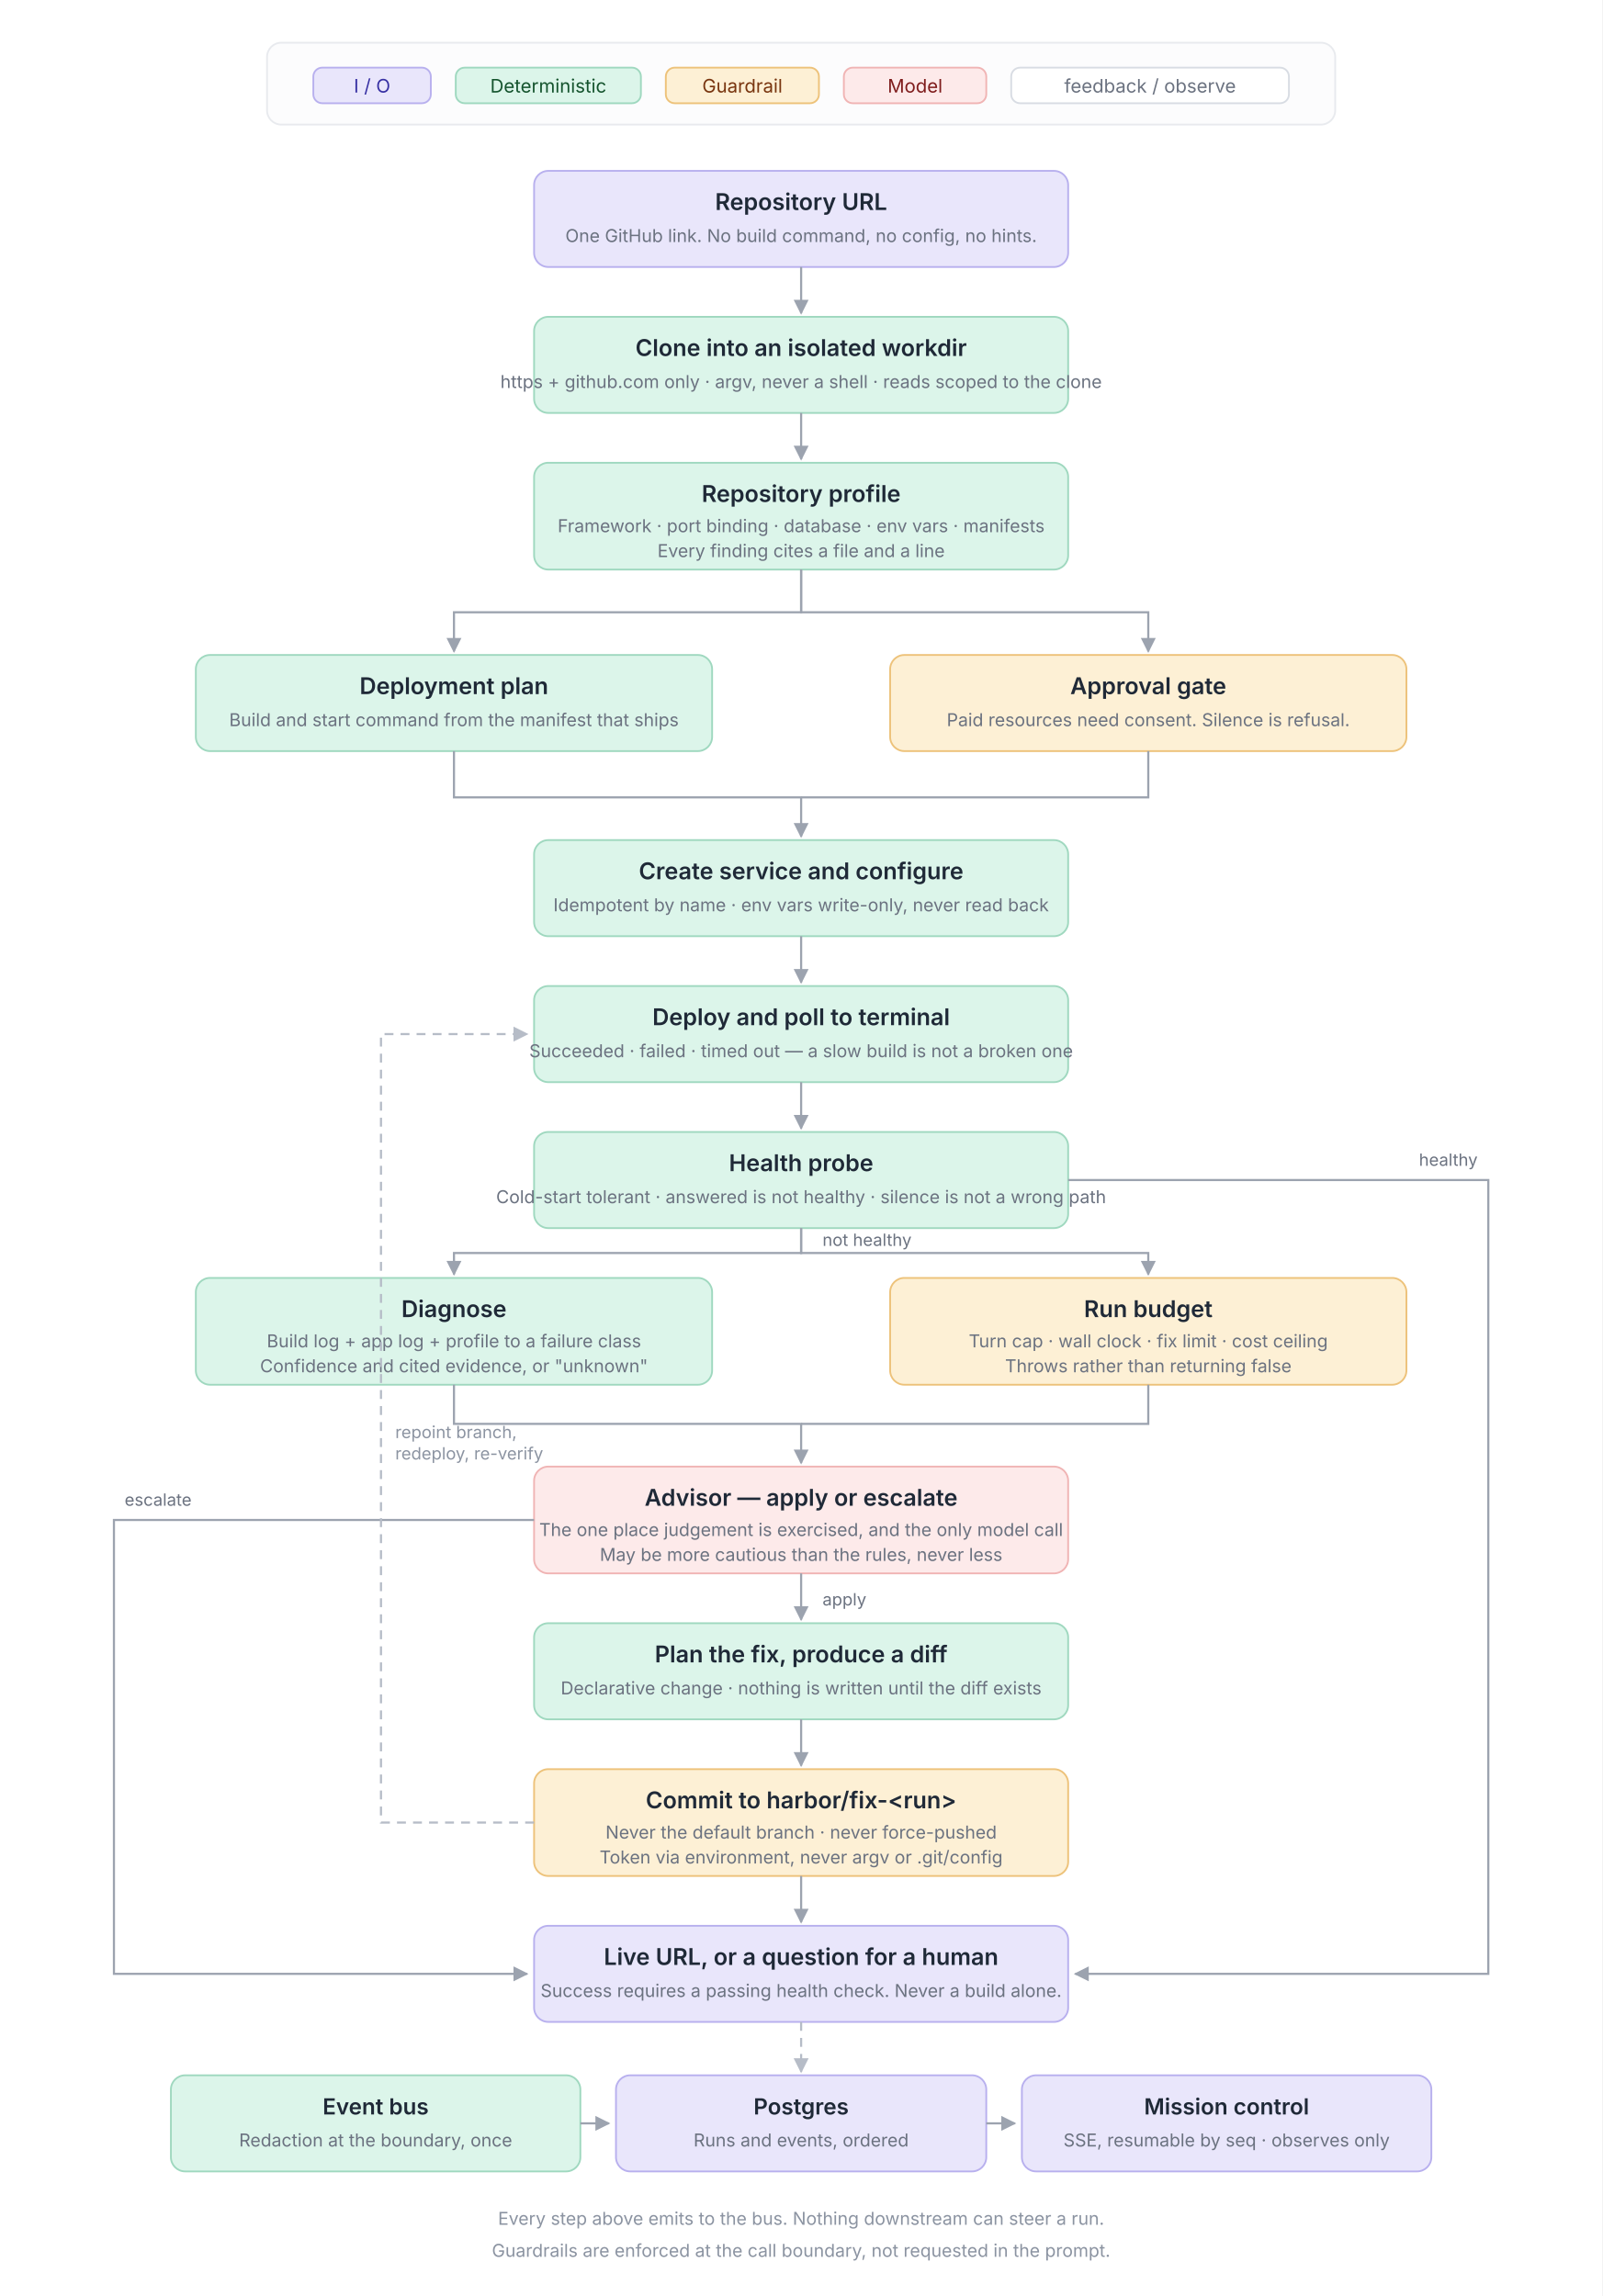
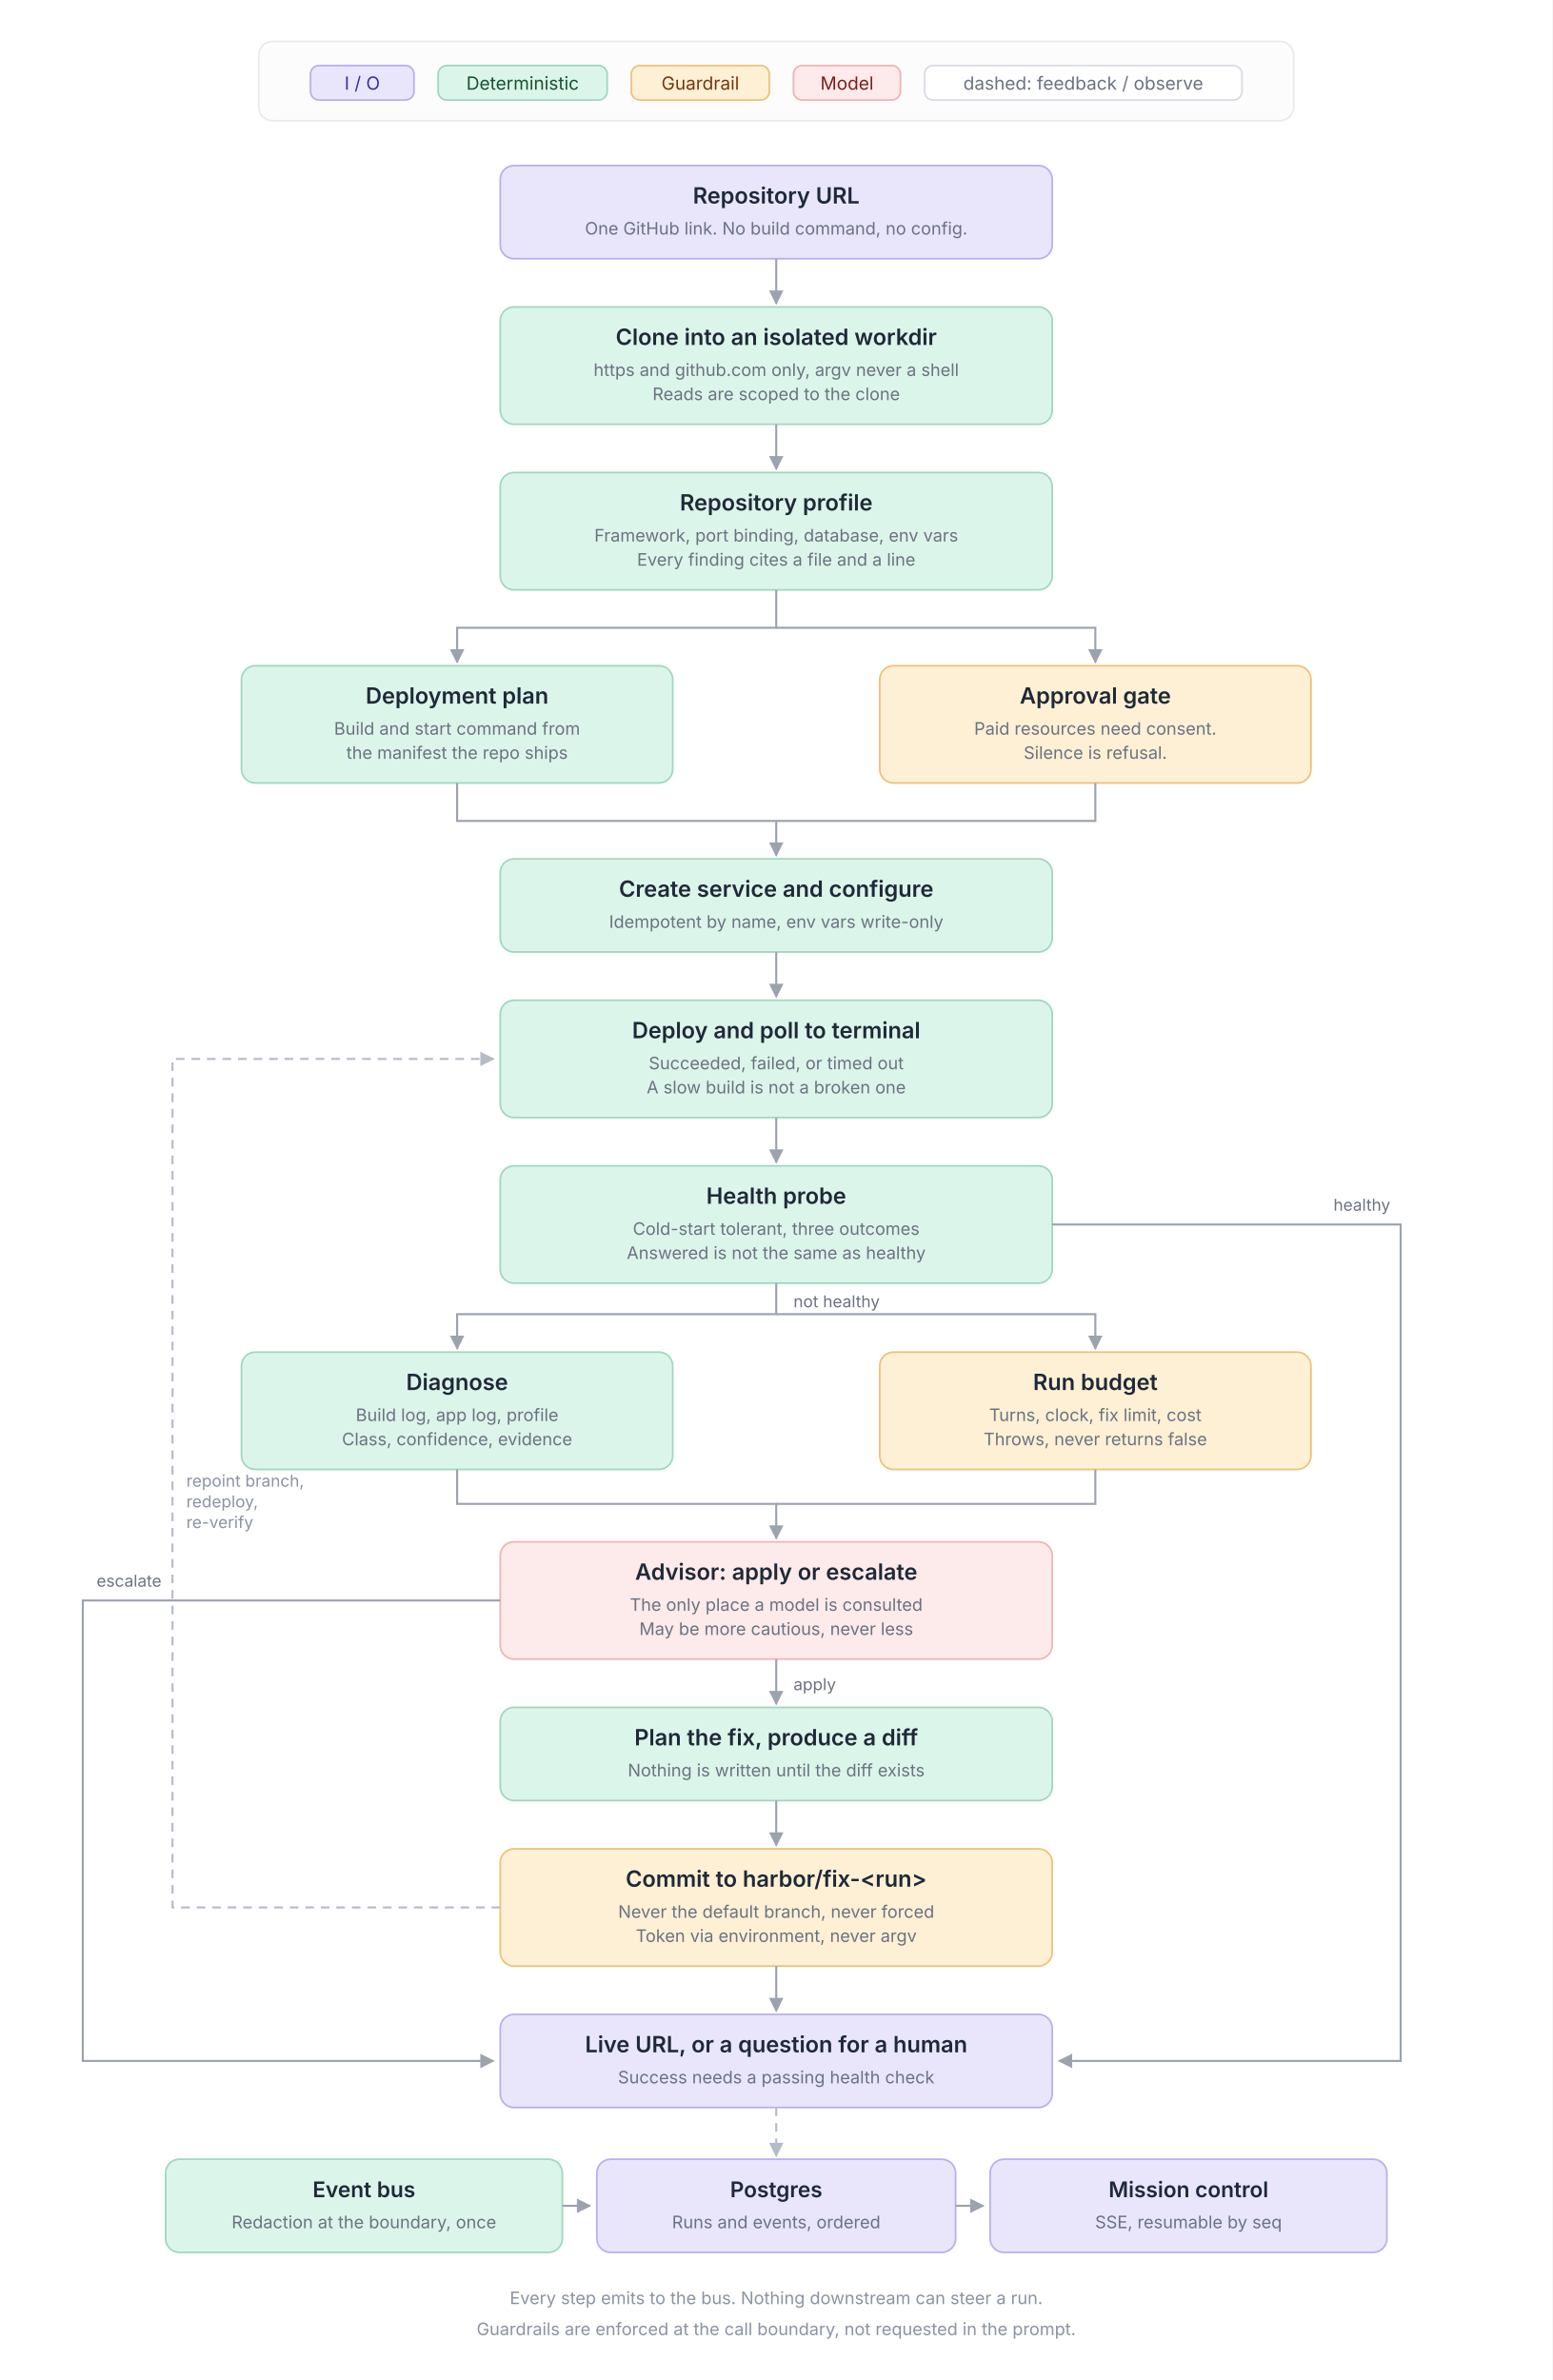
- <svg xmlns="http://www.w3.org/2000/svg" width="900" height="1290" viewBox="0 0 900 1290" font-family="Inter, 'IBM Plex Sans', system-ui, -apple-system, 'Segoe UI', sans-serif">
+ <svg xmlns="http://www.w3.org/2000/svg" width="900" height="1380" viewBox="0 0 900 1380" font-family="Inter, 'IBM Plex Sans', system-ui, -apple-system, 'Segoe UI', sans-serif">
  <defs>
    <marker id="arrow" viewBox="0 0 10 10" refX="9" refY="5" markerWidth="7" markerHeight="7" orient="auto-start-reverse">
      <path d="M 0 0 L 10 5 L 0 10 z" fill="#9ca3af" />
    </marker>
    <marker id="arrowDash" viewBox="0 0 10 10" refX="9" refY="5" markerWidth="7" markerHeight="7" orient="auto-start-reverse">
      <path d="M 0 0 L 10 5 L 0 10 z" fill="#b6bcc7" />
    </marker>
  </defs>
-   <rect width="900" height="1290" fill="#ffffff" />
+   <rect width="900" height="1380" fill="#ffffff" />
  <rect x="150" y="24" width="600" height="46" rx="8" fill="#fcfcfd" stroke="#e8eaee" />
-   <rect x="176" y="38" width="66" height="20" rx="5" fill="#e9e6fb" stroke="#b8b0ee" />
-   <text x="209" y="52" text-anchor="middle" font-size="10.5" fill="#3730a3">I / O</text>
-   <rect x="256" y="38" width="104" height="20" rx="5" fill="#dcf5ea" stroke="#9fd8bf" />
-   <text x="308" y="52" text-anchor="middle" font-size="10.5" fill="#14532d">Deterministic</text>
-   <rect x="374" y="38" width="86" height="20" rx="5" fill="#fdf0d5" stroke="#edc27a" />
-   <text x="417" y="52" text-anchor="middle" font-size="10.5" fill="#78350f">Guardrail</text>
-   <rect x="474" y="38" width="80" height="20" rx="5" fill="#fdeaea" stroke="#f0b4b4" />
-   <text x="514" y="52" text-anchor="middle" font-size="10.5" fill="#7f1d1d">Model</text>
-   <rect x="568" y="38" width="156" height="20" rx="5" fill="#ffffff" stroke="#d8dce3" />
-   <text x="646" y="52" text-anchor="middle" font-size="10.5" fill="#6b7280">feedback / observe</text>
-   <rect x="300" y="96" width="300" height="54" rx="8" fill="#e9e6fb" stroke="#b8b0ee" />
+   <rect x="180" y="38" width="60" height="20" rx="5" fill="#e9e6fb" stroke="#b8b0ee" />
+   <text x="210" y="52" text-anchor="middle" font-size="10.5" fill="#3730a3">I / O</text>
+   <rect x="254" y="38" width="98" height="20" rx="5" fill="#dcf5ea" stroke="#9fd8bf" />
+   <text x="303" y="52" text-anchor="middle" font-size="10.5" fill="#14532d">Deterministic</text>
+   <rect x="366" y="38" width="80" height="20" rx="5" fill="#fdf0d5" stroke="#edc27a" />
+   <text x="406" y="52" text-anchor="middle" font-size="10.5" fill="#78350f">Guardrail</text>
+   <rect x="460" y="38" width="62" height="20" rx="5" fill="#fdeaea" stroke="#f0b4b4" />
+   <text x="491" y="52" text-anchor="middle" font-size="10.5" fill="#7f1d1d">Model</text>
+   <rect x="536" y="38" width="184" height="20" rx="5" fill="#ffffff" stroke="#d8dce3" />
+   <text x="628" y="52" text-anchor="middle" font-size="10.5" fill="#6b7280">dashed: feedback / observe</text>
+   <rect x="290" y="96" width="320" height="54" rx="8" fill="#e9e6fb" stroke="#b8b0ee" />
  <text x="450" y="118" text-anchor="middle" font-size="13" font-weight="600" fill="#1f2937">Repository URL</text>
-   <text x="450" y="136" text-anchor="middle" font-size="10" fill="#6b7280">One GitHub link. No build command, no config, no hints.</text>
+   <text x="450" y="136" text-anchor="middle" font-size="10" fill="#6b7280">One GitHub link. No build command, no config.</text>
  <path d="M450 150 L450 176" stroke="#9ca3af" stroke-width="1.2" marker-end="url(#arrow)" />
-   <rect x="300" y="178" width="300" height="54" rx="8" fill="#dcf5ea" stroke="#9fd8bf" />
+   <rect x="290" y="178" width="320" height="68" rx="8" fill="#dcf5ea" stroke="#9fd8bf" />
  <text x="450" y="200" text-anchor="middle" font-size="13" font-weight="600" fill="#1f2937">Clone into an isolated workdir</text>
-   <text x="450" y="218" text-anchor="middle" font-size="10" fill="#6b7280">https + github.com only · argv, never a shell · reads scoped to the clone</text>
-   <path d="M450 232 L450 258" stroke="#9ca3af" stroke-width="1.2" marker-end="url(#arrow)" />
-   <rect x="300" y="260" width="300" height="60" rx="8" fill="#dcf5ea" stroke="#9fd8bf" />
-   <text x="450" y="282" text-anchor="middle" font-size="13" font-weight="600" fill="#1f2937">Repository profile</text>
-   <text x="450" y="299" text-anchor="middle" font-size="10" fill="#6b7280">Framework · port binding · database · env vars · manifests</text>
-   <text x="450" y="313" text-anchor="middle" font-size="10" fill="#6b7280">Every finding cites a file and a line</text>
-   <path d="M450 320 L450 344 L255 344 L255 366" fill="none" stroke="#9ca3af" stroke-width="1.2" marker-end="url(#arrow)" />
-   <path d="M450 320 L450 344 L645 344 L645 366" fill="none" stroke="#9ca3af" stroke-width="1.2" marker-end="url(#arrow)" />
-   <rect x="110" y="368" width="290" height="54" rx="8" fill="#dcf5ea" stroke="#9fd8bf" />
-   <text x="255" y="390" text-anchor="middle" font-size="13" font-weight="600" fill="#1f2937">Deployment plan</text>
-   <text x="255" y="408" text-anchor="middle" font-size="10" fill="#6b7280">Build and start command from the manifest that ships</text>
-   <rect x="500" y="368" width="290" height="54" rx="8" fill="#fdf0d5" stroke="#edc27a" />
-   <text x="645" y="390" text-anchor="middle" font-size="13" font-weight="600" fill="#1f2937">Approval gate</text>
-   <text x="645" y="408" text-anchor="middle" font-size="10" fill="#6b7280">Paid resources need consent. Silence is refusal.</text>
-   <path d="M255 422 L255 448 L450 448 L450 470" fill="none" stroke="#9ca3af" stroke-width="1.2" marker-end="url(#arrow)" />
-   <path d="M645 422 L645 448 L450 448" fill="none" stroke="#9ca3af" stroke-width="1.2" />
-   <rect x="300" y="472" width="300" height="54" rx="8" fill="#dcf5ea" stroke="#9fd8bf" />
-   <text x="450" y="494" text-anchor="middle" font-size="13" font-weight="600" fill="#1f2937">Create service and configure</text>
-   <text x="450" y="512" text-anchor="middle" font-size="10" fill="#6b7280">Idempotent by name · env vars write-only, never read back</text>
-   <path d="M450 526 L450 552" stroke="#9ca3af" stroke-width="1.2" marker-end="url(#arrow)" />
-   <rect x="300" y="554" width="300" height="54" rx="8" fill="#dcf5ea" stroke="#9fd8bf" />
-   <text x="450" y="576" text-anchor="middle" font-size="13" font-weight="600" fill="#1f2937">Deploy and poll to terminal</text>
-   <text x="450" y="594" text-anchor="middle" font-size="10" fill="#6b7280">Succeeded · failed · timed out — a slow build is not a broken one</text>
-   <path d="M450 608 L450 634" stroke="#9ca3af" stroke-width="1.2" marker-end="url(#arrow)" />
-   <rect x="300" y="636" width="300" height="54" rx="8" fill="#dcf5ea" stroke="#9fd8bf" />
-   <text x="450" y="658" text-anchor="middle" font-size="13" font-weight="600" fill="#1f2937">Health probe</text>
-   <text x="450" y="676" text-anchor="middle" font-size="10" fill="#6b7280">Cold-start tolerant · answered is not healthy · silence is not a wrong path</text>
-   <path d="M600 663 L836 663 L836 1109 L604 1109" fill="none" stroke="#9ca3af" stroke-width="1.2" marker-end="url(#arrow)" />
-   <text x="830" y="655" text-anchor="end" font-size="9.5" fill="#6b7280">healthy</text>
-   <path d="M450 690 L450 704 L255 704 L255 716" fill="none" stroke="#9ca3af" stroke-width="1.2" marker-end="url(#arrow)" />
-   <path d="M450 690 L450 704 L645 704 L645 716" fill="none" stroke="#9ca3af" stroke-width="1.2" marker-end="url(#arrow)" />
-   <text x="462" y="700" font-size="9.5" fill="#6b7280">not healthy</text>
-   <rect x="110" y="718" width="290" height="60" rx="8" fill="#dcf5ea" stroke="#9fd8bf" />
-   <text x="255" y="740" text-anchor="middle" font-size="13" font-weight="600" fill="#1f2937">Diagnose</text>
-   <text x="255" y="757" text-anchor="middle" font-size="10" fill="#6b7280">Build log + app log + profile to a failure class</text>
-   <text x="255" y="771" text-anchor="middle" font-size="10" fill="#6b7280">Confidence and cited evidence, or "unknown"</text>
-   <rect x="500" y="718" width="290" height="60" rx="8" fill="#fdf0d5" stroke="#edc27a" />
-   <text x="645" y="740" text-anchor="middle" font-size="13" font-weight="600" fill="#1f2937">Run budget</text>
-   <text x="645" y="757" text-anchor="middle" font-size="10" fill="#6b7280">Turn cap · wall clock · fix limit · cost ceiling</text>
-   <text x="645" y="771" text-anchor="middle" font-size="10" fill="#6b7280">Throws rather than returning false</text>
-   <path d="M255 778 L255 800 L450 800 L450 822" fill="none" stroke="#9ca3af" stroke-width="1.2" marker-end="url(#arrow)" />
-   <path d="M645 778 L645 800 L450 800" fill="none" stroke="#9ca3af" stroke-width="1.2" />
-   <rect x="300" y="824" width="300" height="60" rx="8" fill="#fdeaea" stroke="#f0b4b4" />
-   <text x="450" y="846" text-anchor="middle" font-size="13" font-weight="600" fill="#1f2937">Advisor — apply or escalate</text>
-   <text x="450" y="863" text-anchor="middle" font-size="10" fill="#6b7280">The one place judgement is exercised, and the only model call</text>
-   <text x="450" y="877" text-anchor="middle" font-size="10" fill="#6b7280">May be more cautious than the rules, never less</text>
-   <path d="M300 854 L64 854 L64 1109 L296 1109" fill="none" stroke="#9ca3af" stroke-width="1.2" marker-end="url(#arrow)" />
-   <text x="70" y="846" font-size="9.5" fill="#6b7280">escalate</text>
-   <path d="M450 884 L450 910" stroke="#9ca3af" stroke-width="1.2" marker-end="url(#arrow)" />
-   <text x="462" y="902" font-size="9.5" fill="#6b7280">apply</text>
-   <rect x="300" y="912" width="300" height="54" rx="8" fill="#dcf5ea" stroke="#9fd8bf" />
-   <text x="450" y="934" text-anchor="middle" font-size="13" font-weight="600" fill="#1f2937">Plan the fix, produce a diff</text>
-   <text x="450" y="952" text-anchor="middle" font-size="10" fill="#6b7280">Declarative change · nothing is written until the diff exists</text>
-   <path d="M450 966 L450 992" stroke="#9ca3af" stroke-width="1.2" marker-end="url(#arrow)" />
-   <rect x="300" y="994" width="300" height="60" rx="8" fill="#fdf0d5" stroke="#edc27a" />
-   <text x="450" y="1016" text-anchor="middle" font-size="13" font-weight="600" fill="#1f2937">Commit to harbor/fix-&lt;run&gt;</text>
-   <text x="450" y="1033" text-anchor="middle" font-size="10" fill="#6b7280">Never the default branch · never force-pushed</text>
-   <text x="450" y="1047" text-anchor="middle" font-size="10" fill="#6b7280">Token via environment, never argv or .git/config</text>
-   <path d="M300 1024 L214 1024 L214 581 L296 581" fill="none" stroke="#b6bcc7" stroke-width="1.2" stroke-dasharray="5 4" marker-end="url(#arrowDash)" />
-   <text x="222" y="808" font-size="9.5" fill="#8b93a1">repoint branch,</text>
-   <text x="222" y="820" font-size="9.5" fill="#8b93a1">redeploy, re-verify</text>
-   <path d="M450 1054 L450 1080" stroke="#9ca3af" stroke-width="1.2" marker-end="url(#arrow)" />
-   <rect x="300" y="1082" width="300" height="54" rx="8" fill="#e9e6fb" stroke="#b8b0ee" />
-   <text x="450" y="1104" text-anchor="middle" font-size="13" font-weight="600" fill="#1f2937">Live URL, or a question for a human</text>
-   <text x="450" y="1122" text-anchor="middle" font-size="10" fill="#6b7280">Success requires a passing health check. Never a build alone.</text>
-   <path d="M450 1136 L450 1164" stroke="#b6bcc7" stroke-width="1.2" stroke-dasharray="5 4" marker-end="url(#arrowDash)" />
-   <rect x="96" y="1166" width="230" height="54" rx="8" fill="#dcf5ea" stroke="#9fd8bf" />
-   <text x="211" y="1188" text-anchor="middle" font-size="12.5" font-weight="600" fill="#1f2937">Event bus</text>
-   <text x="211" y="1206" text-anchor="middle" font-size="10" fill="#6b7280">Redaction at the boundary, once</text>
-   <rect x="346" y="1166" width="208" height="54" rx="8" fill="#e9e6fb" stroke="#b8b0ee" />
-   <text x="450" y="1188" text-anchor="middle" font-size="12.5" font-weight="600" fill="#1f2937">Postgres</text>
-   <text x="450" y="1206" text-anchor="middle" font-size="10" fill="#6b7280">Runs and events, ordered</text>
-   <rect x="574" y="1166" width="230" height="54" rx="8" fill="#e9e6fb" stroke="#b8b0ee" />
-   <text x="689" y="1188" text-anchor="middle" font-size="12.5" font-weight="600" fill="#1f2937">Mission control</text>
-   <text x="689" y="1206" text-anchor="middle" font-size="10" fill="#6b7280">SSE, resumable by seq · observes only</text>
-   <path d="M326 1193 L342 1193" stroke="#9ca3af" stroke-width="1.2" marker-end="url(#arrow)" />
-   <path d="M554 1193 L570 1193" stroke="#9ca3af" stroke-width="1.2" marker-end="url(#arrow)" />
-   <text x="450" y="1250" text-anchor="middle" font-size="10" fill="#8b93a1">Every step above emits to the bus. Nothing downstream can steer a run.</text>
-   <text x="450" y="1268" text-anchor="middle" font-size="10" fill="#8b93a1">Guardrails are enforced at the call boundary, not requested in the prompt.</text>
+   <text x="450" y="218" text-anchor="middle" font-size="10" fill="#6b7280">https and github.com only, argv never a shell</text>
+   <text x="450" y="232" text-anchor="middle" font-size="10" fill="#6b7280">Reads are scoped to the clone</text>
+   <path d="M450 246 L450 272" stroke="#9ca3af" stroke-width="1.2" marker-end="url(#arrow)" />
+   <rect x="290" y="274" width="320" height="68" rx="8" fill="#dcf5ea" stroke="#9fd8bf" />
+   <text x="450" y="296" text-anchor="middle" font-size="13" font-weight="600" fill="#1f2937">Repository profile</text>
+   <text x="450" y="314" text-anchor="middle" font-size="10" fill="#6b7280">Framework, port binding, database, env vars</text>
+   <text x="450" y="328" text-anchor="middle" font-size="10" fill="#6b7280">Every finding cites a file and a line</text>
+   <path d="M450 342 L450 364 L265 364 L265 384" fill="none" stroke="#9ca3af" stroke-width="1.2" marker-end="url(#arrow)" />
+   <path d="M450 364 L635 364 L635 384" fill="none" stroke="#9ca3af" stroke-width="1.2" marker-end="url(#arrow)" />
+   <rect x="140" y="386" width="250" height="68" rx="8" fill="#dcf5ea" stroke="#9fd8bf" />
+   <text x="265" y="408" text-anchor="middle" font-size="13" font-weight="600" fill="#1f2937">Deployment plan</text>
+   <text x="265" y="426" text-anchor="middle" font-size="10" fill="#6b7280">Build and start command from</text>
+   <text x="265" y="440" text-anchor="middle" font-size="10" fill="#6b7280">the manifest the repo ships</text>
+   <rect x="510" y="386" width="250" height="68" rx="8" fill="#fdf0d5" stroke="#edc27a" />
+   <text x="635" y="408" text-anchor="middle" font-size="13" font-weight="600" fill="#1f2937">Approval gate</text>
+   <text x="635" y="426" text-anchor="middle" font-size="10" fill="#6b7280">Paid resources need consent.</text>
+   <text x="635" y="440" text-anchor="middle" font-size="10" fill="#6b7280">Silence is refusal.</text>
+   <path d="M265 454 L265 476 L450 476 L450 496" fill="none" stroke="#9ca3af" stroke-width="1.2" marker-end="url(#arrow)" />
+   <path d="M635 454 L635 476 L450 476" fill="none" stroke="#9ca3af" stroke-width="1.2" />
+   <rect x="290" y="498" width="320" height="54" rx="8" fill="#dcf5ea" stroke="#9fd8bf" />
+   <text x="450" y="520" text-anchor="middle" font-size="13" font-weight="600" fill="#1f2937">Create service and configure</text>
+   <text x="450" y="538" text-anchor="middle" font-size="10" fill="#6b7280">Idempotent by name, env vars write-only</text>
+   <path d="M450 552 L450 578" stroke="#9ca3af" stroke-width="1.2" marker-end="url(#arrow)" />
+   <rect x="290" y="580" width="320" height="68" rx="8" fill="#dcf5ea" stroke="#9fd8bf" />
+   <text x="450" y="602" text-anchor="middle" font-size="13" font-weight="600" fill="#1f2937">Deploy and poll to terminal</text>
+   <text x="450" y="620" text-anchor="middle" font-size="10" fill="#6b7280">Succeeded, failed, or timed out</text>
+   <text x="450" y="634" text-anchor="middle" font-size="10" fill="#6b7280">A slow build is not a broken one</text>
+   <path d="M450 648 L450 674" stroke="#9ca3af" stroke-width="1.2" marker-end="url(#arrow)" />
+   <rect x="290" y="676" width="320" height="68" rx="8" fill="#dcf5ea" stroke="#9fd8bf" />
+   <text x="450" y="698" text-anchor="middle" font-size="13" font-weight="600" fill="#1f2937">Health probe</text>
+   <text x="450" y="716" text-anchor="middle" font-size="10" fill="#6b7280">Cold-start tolerant, three outcomes</text>
+   <text x="450" y="730" text-anchor="middle" font-size="10" fill="#6b7280">Answered is not the same as healthy</text>
+   <path d="M610 710 L812 710 L812 1195 L614 1195" fill="none" stroke="#9ca3af" stroke-width="1.2" marker-end="url(#arrow)" />
+   <text x="806" y="702" text-anchor="end" font-size="9.5" fill="#6b7280">healthy</text>
+   <path d="M450 744 L450 762 L265 762 L265 782" fill="none" stroke="#9ca3af" stroke-width="1.2" marker-end="url(#arrow)" />
+   <path d="M450 762 L635 762 L635 782" fill="none" stroke="#9ca3af" stroke-width="1.2" marker-end="url(#arrow)" />
+   <text x="460" y="758" font-size="9.5" fill="#6b7280">not healthy</text>
+   <rect x="140" y="784" width="250" height="68" rx="8" fill="#dcf5ea" stroke="#9fd8bf" />
+   <text x="265" y="806" text-anchor="middle" font-size="13" font-weight="600" fill="#1f2937">Diagnose</text>
+   <text x="265" y="824" text-anchor="middle" font-size="10" fill="#6b7280">Build log, app log, profile</text>
+   <text x="265" y="838" text-anchor="middle" font-size="10" fill="#6b7280">Class, confidence, evidence</text>
+   <rect x="510" y="784" width="250" height="68" rx="8" fill="#fdf0d5" stroke="#edc27a" />
+   <text x="635" y="806" text-anchor="middle" font-size="13" font-weight="600" fill="#1f2937">Run budget</text>
+   <text x="635" y="824" text-anchor="middle" font-size="10" fill="#6b7280">Turns, clock, fix limit, cost</text>
+   <text x="635" y="838" text-anchor="middle" font-size="10" fill="#6b7280">Throws, never returns false</text>
+   <path d="M265 852 L265 872 L450 872 L450 892" fill="none" stroke="#9ca3af" stroke-width="1.2" marker-end="url(#arrow)" />
+   <path d="M635 852 L635 872 L450 872" fill="none" stroke="#9ca3af" stroke-width="1.2" />
+   <rect x="290" y="894" width="320" height="68" rx="8" fill="#fdeaea" stroke="#f0b4b4" />
+   <text x="450" y="916" text-anchor="middle" font-size="13" font-weight="600" fill="#1f2937">Advisor: apply or escalate</text>
+   <text x="450" y="934" text-anchor="middle" font-size="10" fill="#6b7280">The only place a model is consulted</text>
+   <text x="450" y="948" text-anchor="middle" font-size="10" fill="#6b7280">May be more cautious, never less</text>
+   <path d="M290 928 L48 928 L48 1195 L286 1195" fill="none" stroke="#9ca3af" stroke-width="1.2" marker-end="url(#arrow)" />
+   <text x="56" y="920" font-size="9.5" fill="#6b7280">escalate</text>
+   <path d="M450 962 L450 988" stroke="#9ca3af" stroke-width="1.2" marker-end="url(#arrow)" />
+   <text x="460" y="980" font-size="9.5" fill="#6b7280">apply</text>
+   <rect x="290" y="990" width="320" height="54" rx="8" fill="#dcf5ea" stroke="#9fd8bf" />
+   <text x="450" y="1012" text-anchor="middle" font-size="13" font-weight="600" fill="#1f2937">Plan the fix, produce a diff</text>
+   <text x="450" y="1030" text-anchor="middle" font-size="10" fill="#6b7280">Nothing is written until the diff exists</text>
+   <path d="M450 1044 L450 1070" stroke="#9ca3af" stroke-width="1.2" marker-end="url(#arrow)" />
+   <rect x="290" y="1072" width="320" height="68" rx="8" fill="#fdf0d5" stroke="#edc27a" />
+   <text x="450" y="1094" text-anchor="middle" font-size="13" font-weight="600" fill="#1f2937">Commit to harbor/fix-&lt;run&gt;</text>
+   <text x="450" y="1112" text-anchor="middle" font-size="10" fill="#6b7280">Never the default branch, never forced</text>
+   <text x="450" y="1126" text-anchor="middle" font-size="10" fill="#6b7280">Token via environment, never argv</text>
+   <path d="M290 1106 L100 1106 L100 614 L286 614" fill="none" stroke="#b6bcc7" stroke-width="1.2" stroke-dasharray="5 4" marker-end="url(#arrowDash)" />
+   <text x="108" y="862" font-size="9.5" fill="#8b93a1">repoint branch,</text>
+   <text x="108" y="874" font-size="9.5" fill="#8b93a1">redeploy,</text>
+   <text x="108" y="886" font-size="9.5" fill="#8b93a1">re-verify</text>
+   <path d="M450 1140 L450 1166" stroke="#9ca3af" stroke-width="1.2" marker-end="url(#arrow)" />
+   <rect x="290" y="1168" width="320" height="54" rx="8" fill="#e9e6fb" stroke="#b8b0ee" />
+   <text x="450" y="1190" text-anchor="middle" font-size="13" font-weight="600" fill="#1f2937">Live URL, or a question for a human</text>
+   <text x="450" y="1208" text-anchor="middle" font-size="10" fill="#6b7280">Success needs a passing health check</text>
+   <path d="M450 1222 L450 1250" stroke="#b6bcc7" stroke-width="1.2" stroke-dasharray="5 4" marker-end="url(#arrowDash)" />
+   <rect x="96" y="1252" width="230" height="54" rx="8" fill="#dcf5ea" stroke="#9fd8bf" />
+   <text x="211" y="1274" text-anchor="middle" font-size="12.5" font-weight="600" fill="#1f2937">Event bus</text>
+   <text x="211" y="1292" text-anchor="middle" font-size="10" fill="#6b7280">Redaction at the boundary, once</text>
+   <rect x="346" y="1252" width="208" height="54" rx="8" fill="#e9e6fb" stroke="#b8b0ee" />
+   <text x="450" y="1274" text-anchor="middle" font-size="12.5" font-weight="600" fill="#1f2937">Postgres</text>
+   <text x="450" y="1292" text-anchor="middle" font-size="10" fill="#6b7280">Runs and events, ordered</text>
+   <rect x="574" y="1252" width="230" height="54" rx="8" fill="#e9e6fb" stroke="#b8b0ee" />
+   <text x="689" y="1274" text-anchor="middle" font-size="12.5" font-weight="600" fill="#1f2937">Mission control</text>
+   <text x="689" y="1292" text-anchor="middle" font-size="10" fill="#6b7280">SSE, resumable by seq</text>
+   <path d="M326 1279 L342 1279" stroke="#9ca3af" stroke-width="1.2" marker-end="url(#arrow)" />
+   <path d="M554 1279 L570 1279" stroke="#9ca3af" stroke-width="1.2" marker-end="url(#arrow)" />
+   <text x="450" y="1336" text-anchor="middle" font-size="10" fill="#8b93a1">Every step emits to the bus. Nothing downstream can steer a run.</text>
+   <text x="450" y="1354" text-anchor="middle" font-size="10" fill="#8b93a1">Guardrails are enforced at the call boundary, not requested in the prompt.</text>
</svg>
